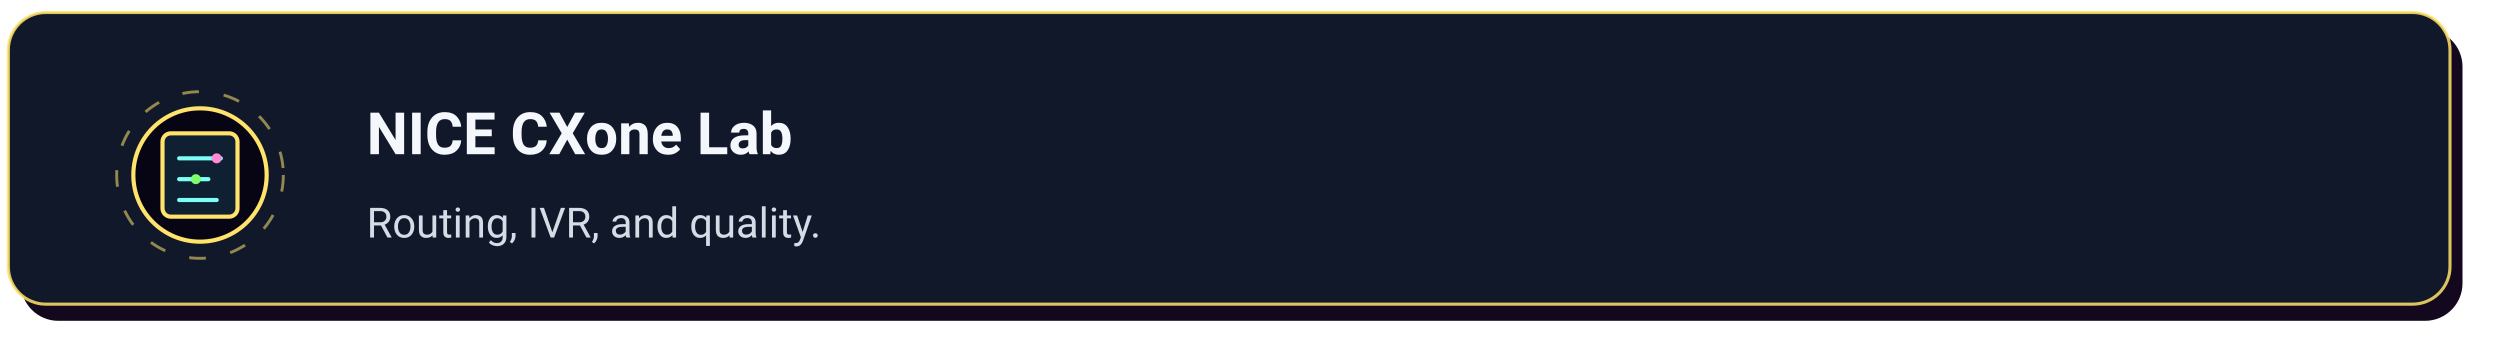
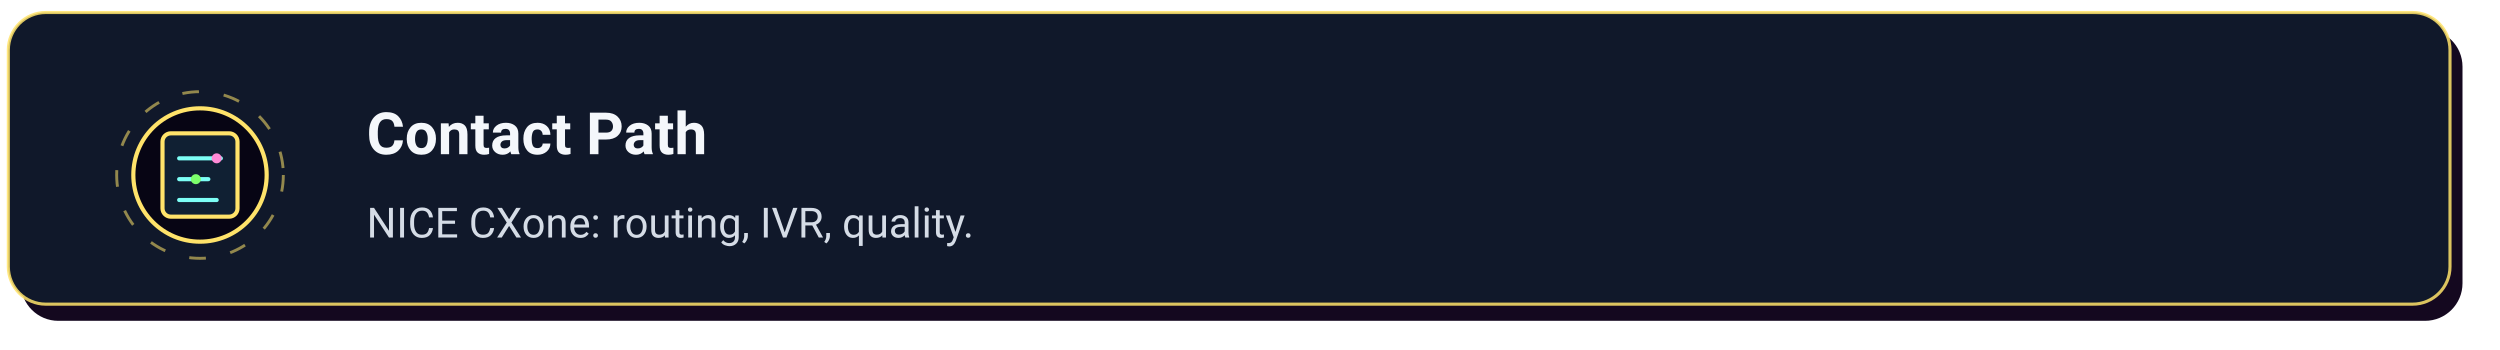
<svg xmlns="http://www.w3.org/2000/svg" viewBox="0 0 1200 168" width="1200" height="168" role="img">
  <defs>
    <style type="text/css">
@keyframes pulse { 0%,100% { opacity: .25 } 50% { opacity: 1 } }
@keyframes dash { to { stroke-dashoffset: -180 } }
.pulse { animation: pulse 2.8s ease-in-out infinite }
.dash { stroke-dasharray: 8 12; animation: dash 7s linear infinite }
@media (prefers-reduced-motion: reduce) {
  .pulse, .dash { animation: none }
}
</style>
    <filter id="glow" x="-60%" y="-60%" width="220%" height="220%">
      <feGaussianBlur stdDeviation="3.2" result="b" />
      <feMerge>
        <feMergeNode in="b" />
        <feMergeNode in="SourceGraphic" />
      </feMerge>
    </filter>
    <linearGradient id="bg" x1="0" y1="0" x2="0" y2="1">
      <stop offset="0" stop-color="#140a2e" />
      <stop offset="0.48" stop-color="#070514" />
      <stop offset="1" stop-color="#04141c" />
    </linearGradient>
    <radialGradient id="horizon" cx="68%" cy="72%" r="48%">
      <stop offset="0" stop-color="#2f7dff" stop-opacity="0.55" />
      <stop offset="0.42" stop-color="#ff2bd6" stop-opacity="0.16" />
      <stop offset="1" stop-color="#ff2bd6" stop-opacity="0" />
    </radialGradient>
    <linearGradient id="sheen" x1="0" y1="0" x2="1" y2="0">
      <stop offset="0" stop-color="#fff" stop-opacity="0" />
      <stop offset="0.5" stop-color="#fff" stop-opacity="0.22" />
      <stop offset="1" stop-color="#fff" stop-opacity="0" />
    </linearGradient>
    <linearGradient id="scan" x1="0" y1="0" x2="0" y2="1">
      <stop offset="0" stop-color="#fff" stop-opacity="0" />
      <stop offset="0.5" stop-color="#bffcff" stop-opacity="0.18" />
      <stop offset="1" stop-color="#fff" stop-opacity="0" />
    </linearGradient>
    <radialGradient id="fur" cx="35%" cy="30%" r="80%">
      <stop offset="0" stop-color="#f0b56a" />
      <stop offset="0.55" stop-color="#c47a38" />
      <stop offset="1" stop-color="#6a3816" />
    </radialGradient>
    <radialGradient id="muzzle" cx="40%" cy="35%" r="80%">
      <stop offset="0" stop-color="#ffe6cf" />
      <stop offset="1" stop-color="#e7b48a" />
    </radialGradient>
    <radialGradient id="chest" cx="40%" cy="30%" r="80%">
      <stop offset="0" stop-color="#ffd7b0" />
      <stop offset="1" stop-color="#e0a36a" />
    </radialGradient>
    <linearGradient id="card" x1="0" y1="0" x2="1" y2="1">
      <stop offset="0" stop-color="#161033" />
      <stop offset="1" stop-color="#0b1a2a" />
    </linearGradient>
    <linearGradient id="quiet" x1="0" y1="0" x2="1" y2="0">
      <stop offset="0" stop-color="#0b1020" />
      <stop offset="0.80" stop-color="#0b1020" />
      <stop offset="1" stop-color="#0b1020" stop-opacity="0" />
    </linearGradient>
    <linearGradient id="quietv" x1="0" y1="0" x2="0" y2="1">
      <stop offset="0" stop-color="#0b1020" />
      <stop offset="0.68" stop-color="#0b1020" />
      <stop offset="1" stop-color="#0b1020" stop-opacity="0" />
    </linearGradient>
    <radialGradient id="glowbg" cx="50%" cy="42%" r="48%">
      <stop offset="0" stop-color="#1a3a55" stop-opacity="0.45" />
      <stop offset="1" stop-color="#1a3a55" stop-opacity="0" />
    </radialGradient>
  </defs>
  <rect x="10" y="14" width="1172" height="140" rx="18" fill="#14081f" />
  <rect x="4" y="6" width="1172" height="140" rx="18" fill="#10182a" stroke="#ffe36a" stroke-opacity="0.85" stroke-width="1.5" />
  <g transform="translate(96 84)">
    <circle r="32" fill="#070514" stroke="#ffe36a" stroke-width="2" />
    <circle r="40" fill="none" stroke="#ffe36a" stroke-opacity="0.55" stroke-width="1.4" class="dash" />
    <rect x="-18" y="-20" width="36" height="40" rx="4" fill="#102033" stroke="#ffe36a" stroke-width="2" />
    <path d="M-10 -8 H10 M-10 2 H4 M-10 12 H8" stroke="#7dfff6" stroke-width="2" stroke-linecap="round" />
    <circle cx="8" cy="-8" r="2.4" fill="#ff8ad6" />
    <circle cx="-2" cy="2" r="2.4" fill="#7cff6b" />
  </g>
-   <text x="176" y="74" fill="#f4f7fb" font-size="28" font-weight="600" font-family="system-ui,-apple-system,'Segoe UI',Roboto,Helvetica,Arial,sans-serif" letter-spacing="0" text-anchor="start" opacity="1">NICE CXone Lab</text>
-   <text x="176" y="114" fill="#d5dce6" font-size="20" font-weight="400" font-family="system-ui,-apple-system,'Segoe UI',Roboto,Helvetica,Arial,sans-serif" letter-spacing="0" text-anchor="start" opacity="1">Routing, IVR, and quality.</text>
+   <text x="176" y="74" fill="#f4f7fb" font-size="28" font-weight="600" font-family="system-ui,-apple-system,'Segoe UI',Roboto,Helvetica,Arial,sans-serif" letter-spacing="0" text-anchor="start" opacity="1">Contact Path</text>
+   <text x="176" y="114" fill="#d5dce6" font-size="20" font-weight="400" font-family="system-ui,-apple-system,'Segoe UI',Roboto,Helvetica,Arial,sans-serif" letter-spacing="0" text-anchor="start" opacity="1">NICE CXone: routing, IVR, quality.</text>
</svg>
